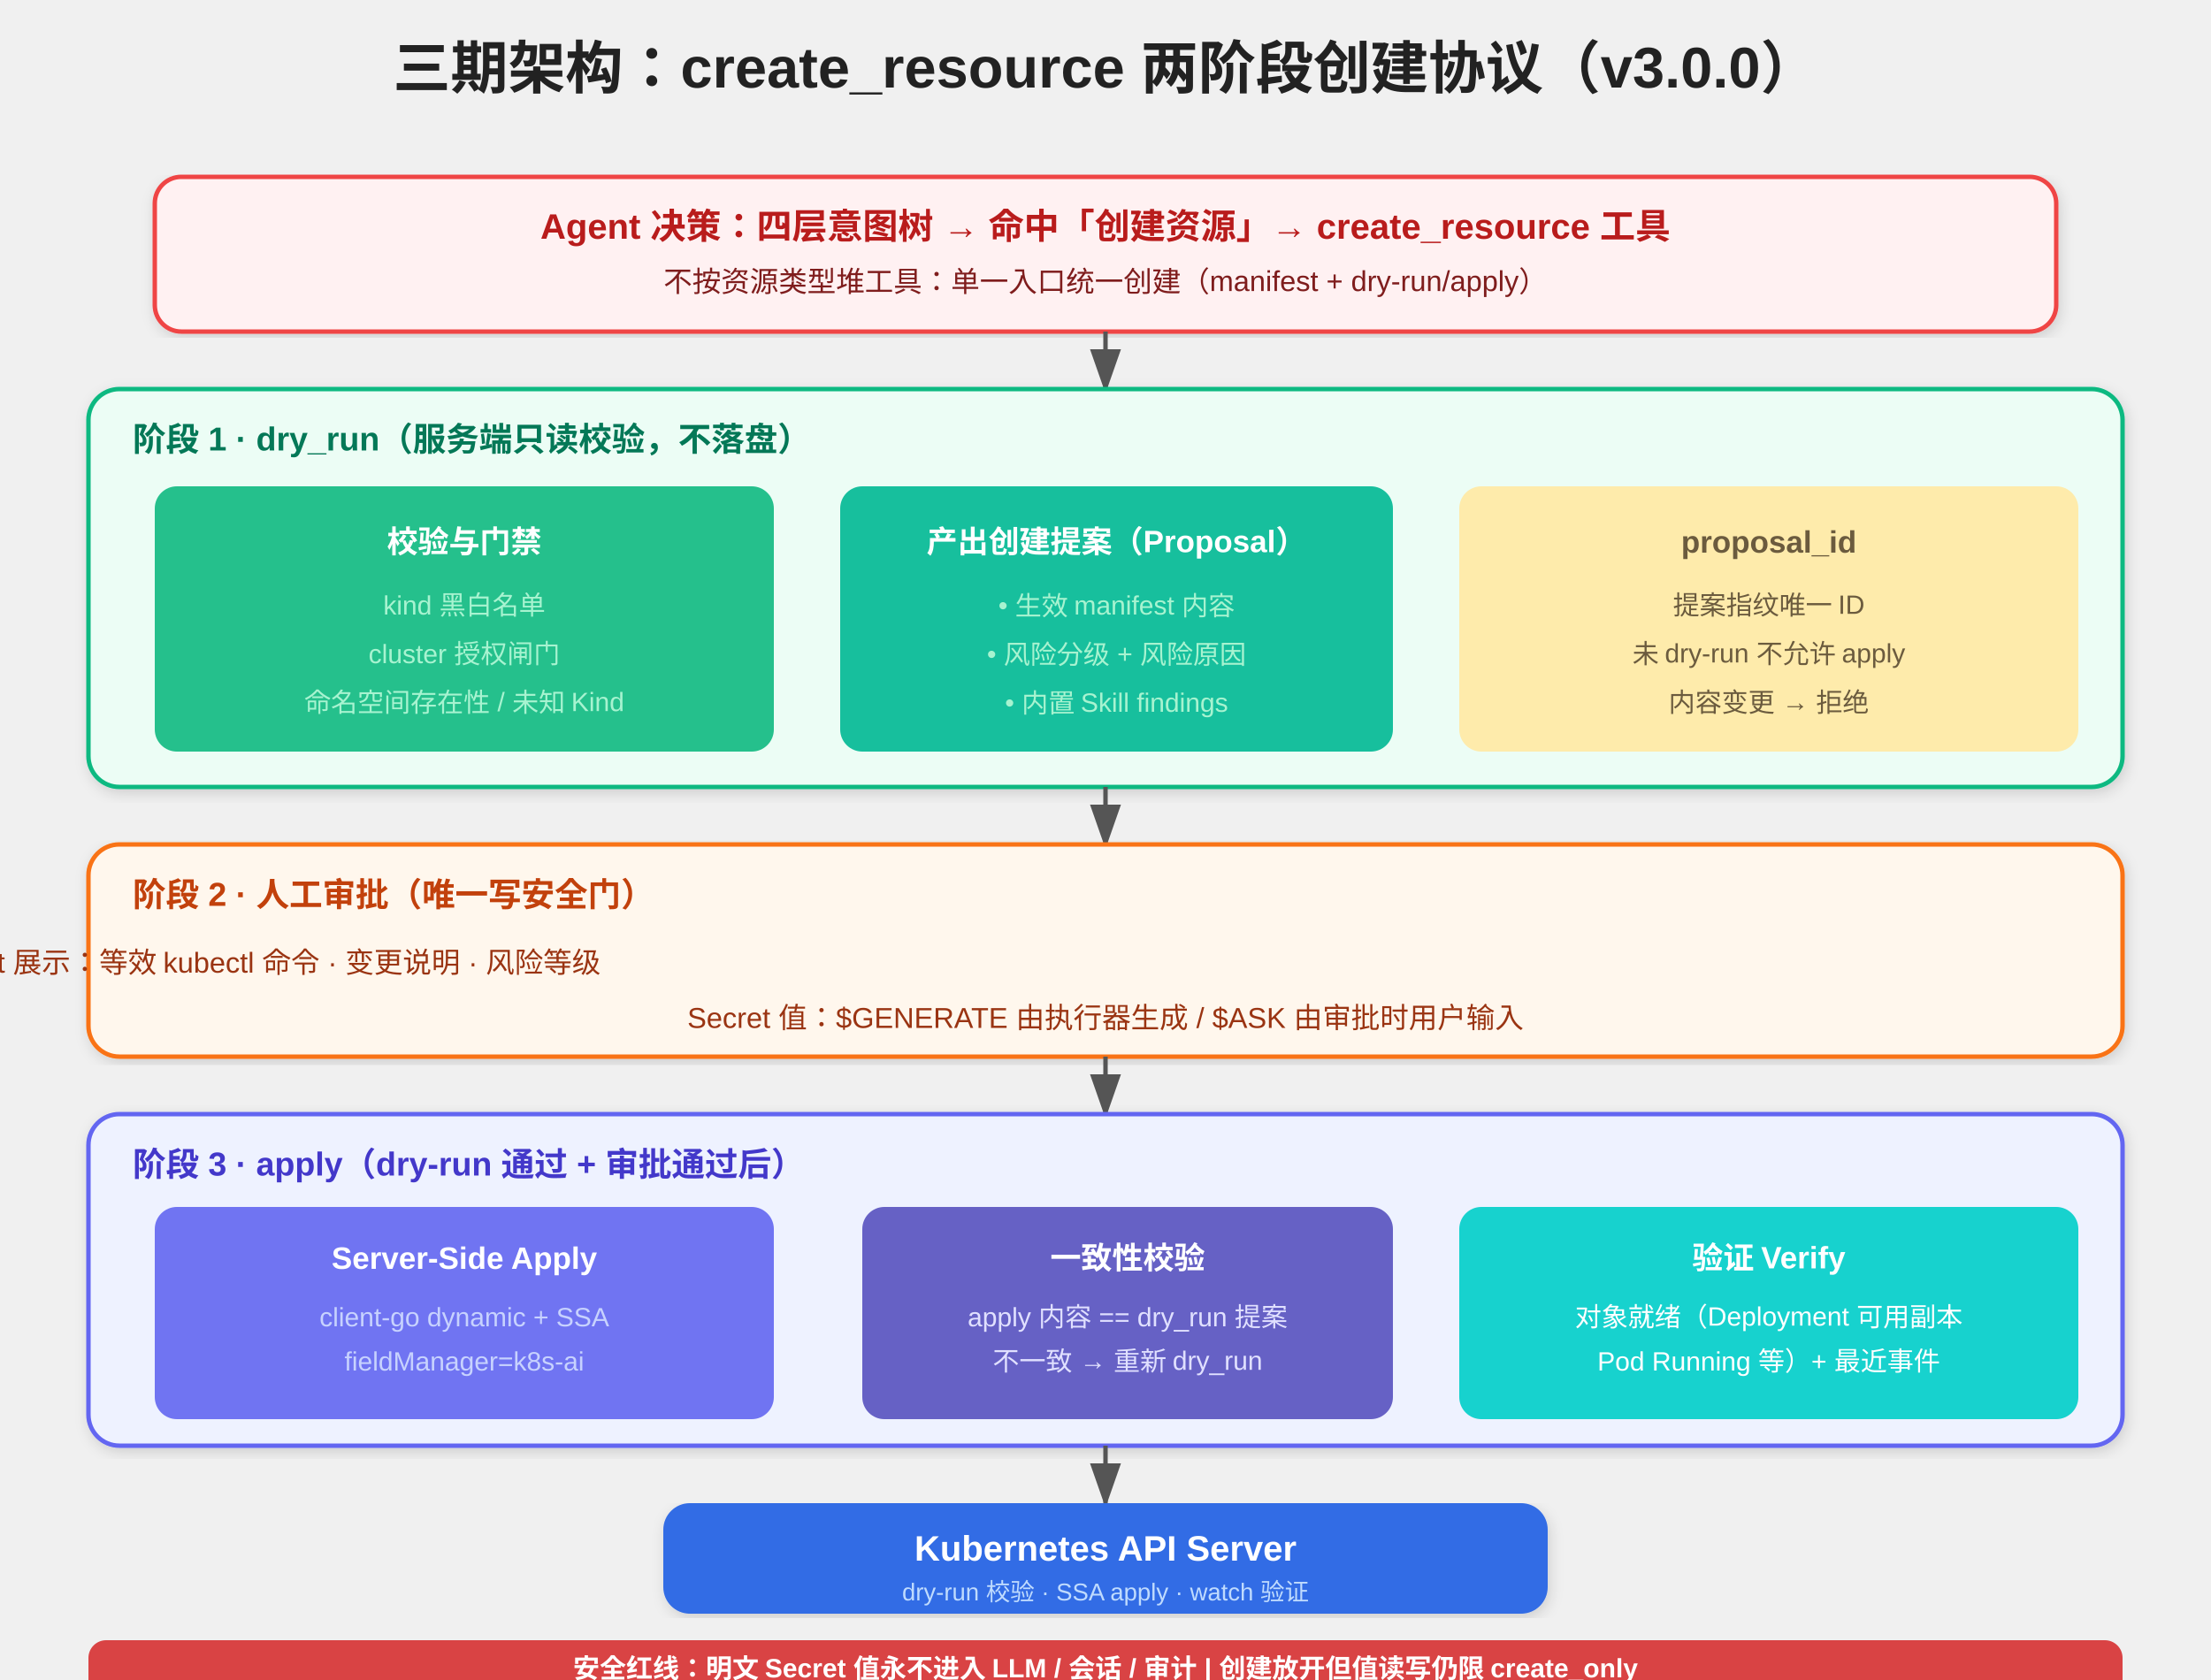
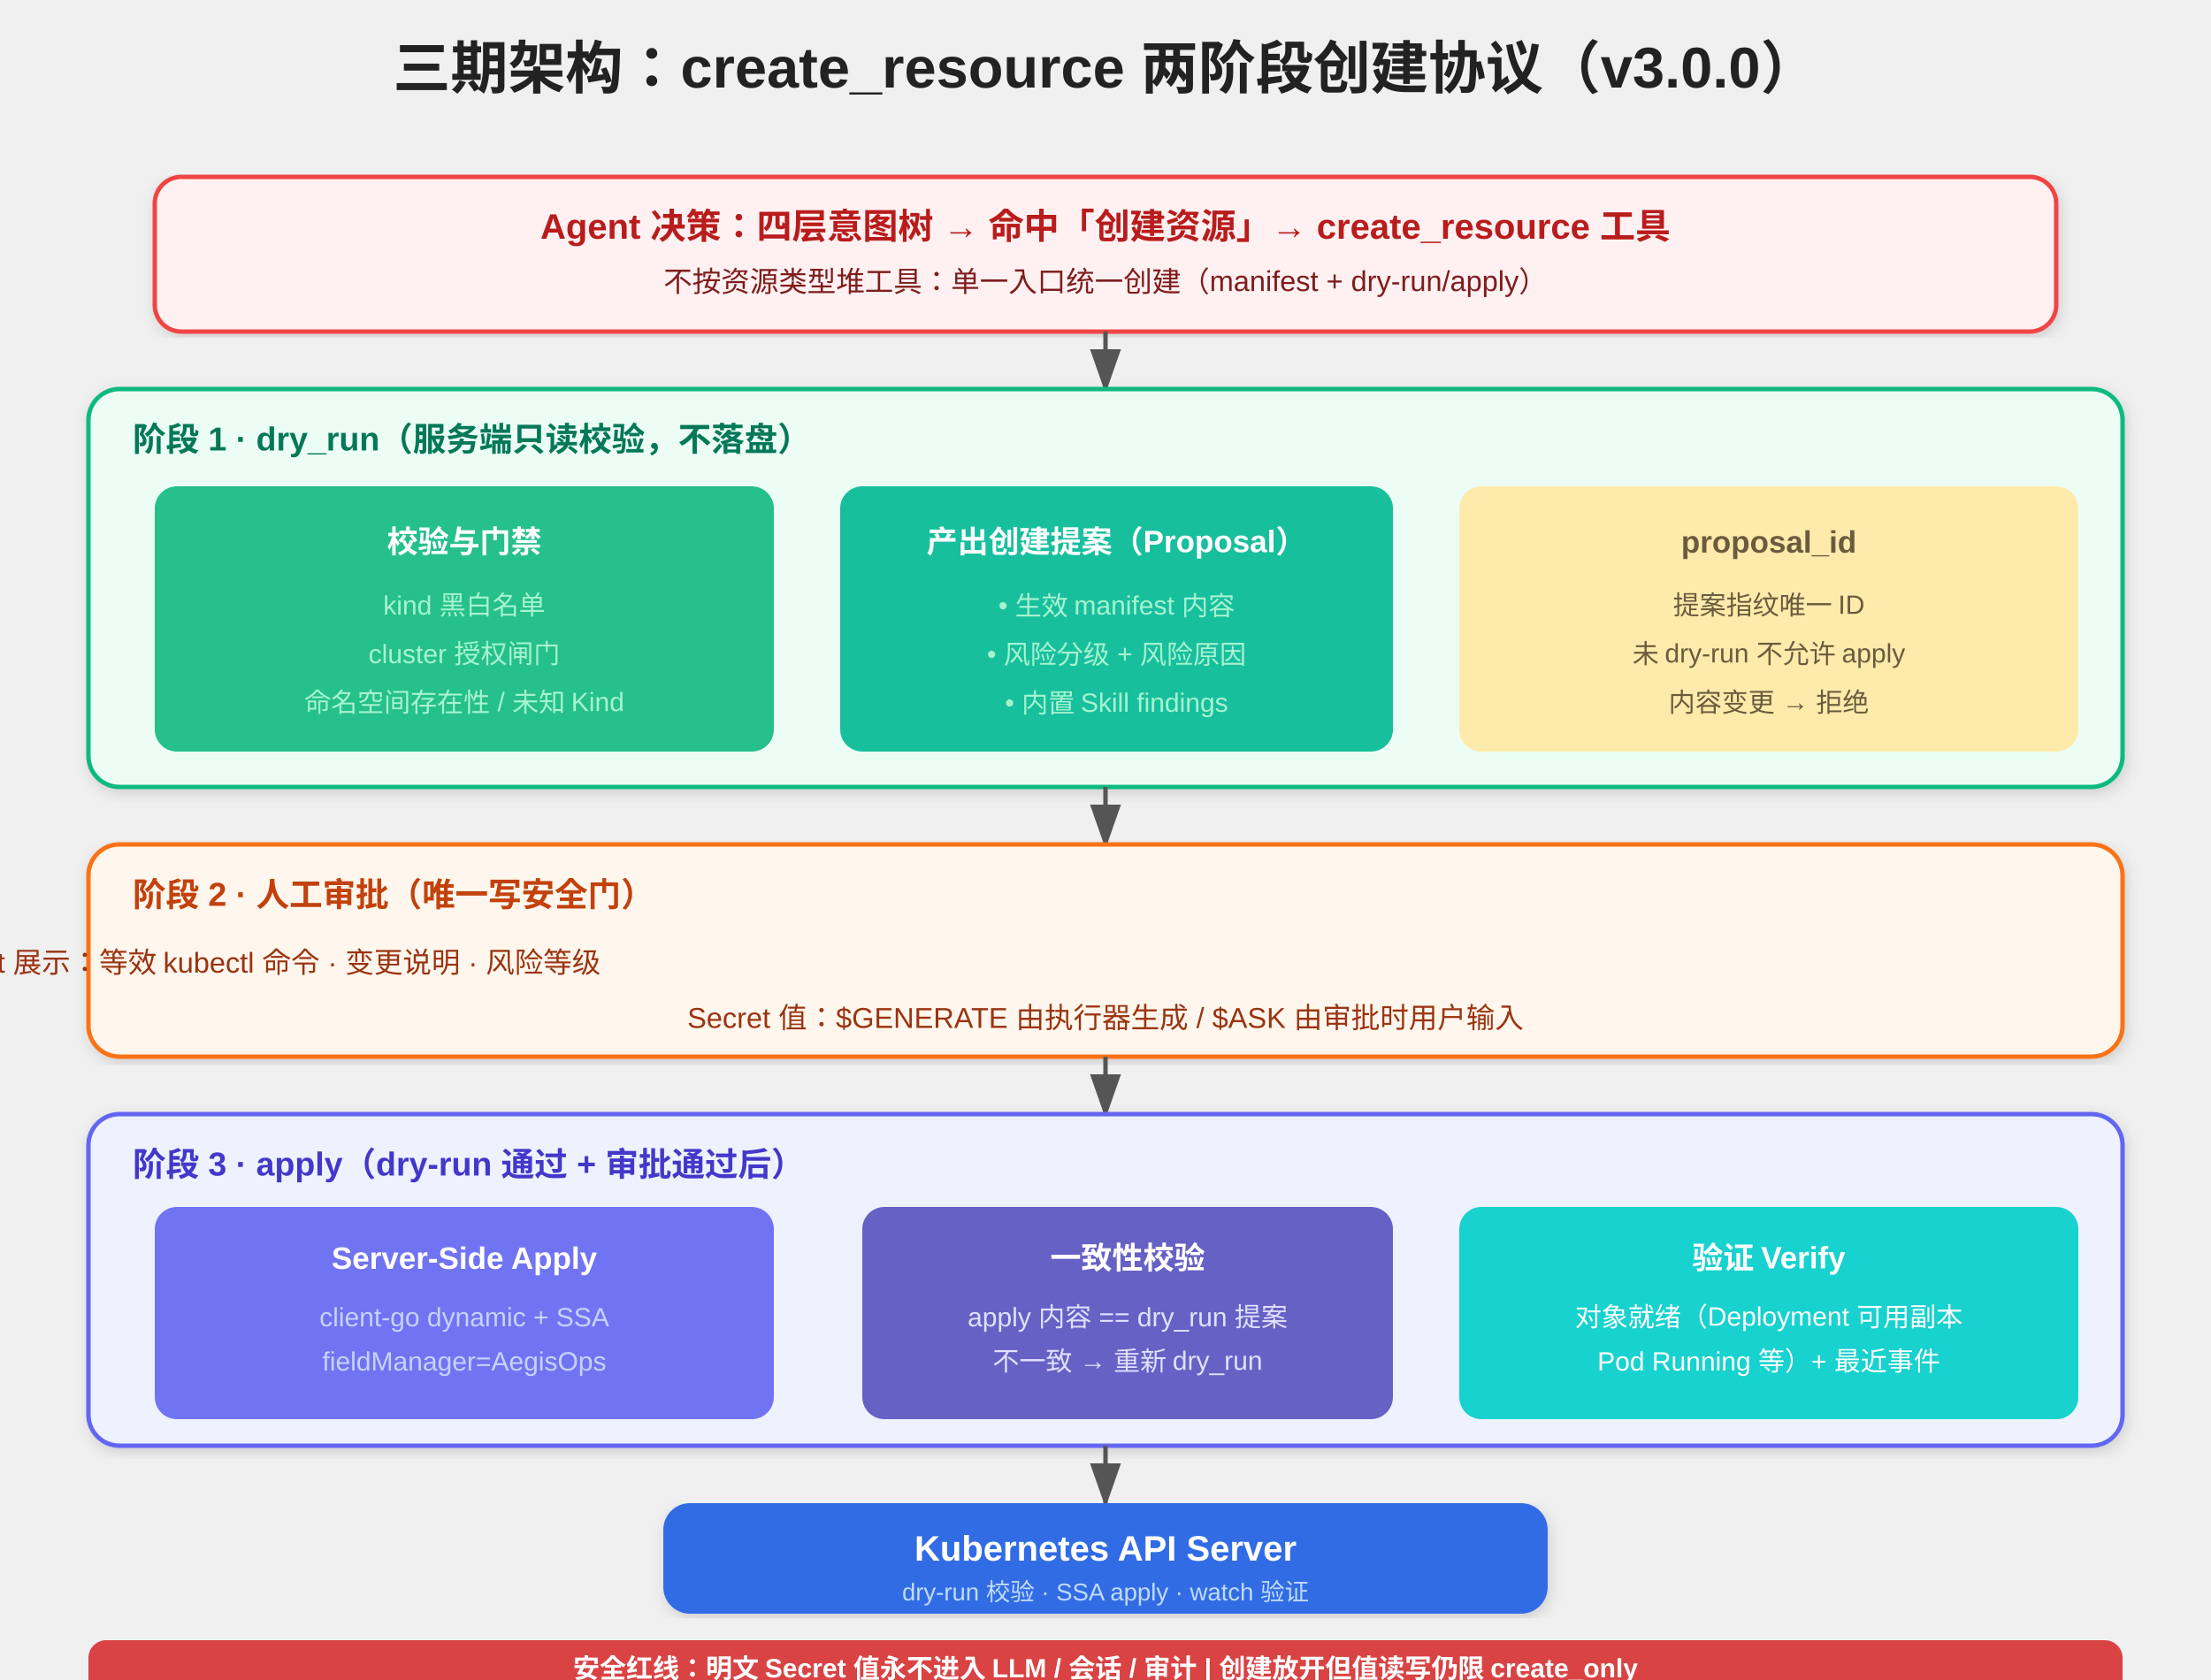
<svg xmlns="http://www.w3.org/2000/svg" viewBox="0 0 1000 760" style="background:#fff">
  <defs>
    <marker id="p3-arr" markerWidth="10" markerHeight="7" refX="9" refY="3.5" orient="auto">
      <polygon points="0 0, 10 3.5, 0 7" fill="#555" />
    </marker>
    <filter id="p3-shadow" x="-4%" y="-4%" width="108%" height="108%">
      <feDropShadow dx="1" dy="2" stdDeviation="3" flood-opacity="0.14" />
    </filter>
  </defs>
  <text x="500" y="40" font-family="Arial, sans-serif" font-size="26" font-weight="bold" text-anchor="middle" fill="#222">三期架构：create_resource 两阶段创建协议（v3.0.0）</text>
  <rect x="70" y="80" width="860" height="70" rx="12" fill="#FFF1F2" stroke="#EF4444" stroke-width="2" filter="url(#p3-shadow)" />
  <text x="500" y="108" font-family="Arial, sans-serif" font-size="16" font-weight="bold" text-anchor="middle" fill="#B91C1C">Agent 决策：四层意图树 → 命中「创建资源」→ create_resource 工具</text>
  <text x="500" y="132" font-family="Arial, sans-serif" font-size="13" text-anchor="middle" fill="#7F1D1D">不按资源类型堆工具：单一入口统一创建（manifest + dry-run/apply）</text>
  <line x1="500" y1="150" x2="500" y2="176" stroke="#555" stroke-width="2" marker-end="url(#p3-arr)" />
  <rect x="40" y="176" width="920" height="180" rx="14" fill="#ECFDF5" stroke="#10B981" stroke-width="2" filter="url(#p3-shadow)" />
  <text x="60" y="204" font-family="Arial, sans-serif" font-size="15" font-weight="bold" fill="#047857">阶段 1 · dry_run（服务端只读校验，不落盘）</text>
  <rect x="70" y="220" width="280" height="120" rx="10" fill="#10B981" opacity="0.9" />
  <text x="210" y="250" font-family="Arial, sans-serif" font-size="14" font-weight="bold" text-anchor="middle" fill="#fff">校验与门禁</text>
  <text x="210" y="278" font-family="Arial, sans-serif" font-size="12" text-anchor="middle" fill="#A7F3D0">kind 黑白名单</text>
  <text x="210" y="300" font-family="Arial, sans-serif" font-size="12" text-anchor="middle" fill="#A7F3D0">cluster 授权闸门</text>
  <text x="210" y="322" font-family="Arial, sans-serif" font-size="12" text-anchor="middle" fill="#A7F3D0">命名空间存在性 / 未知 Kind</text>
  <rect x="380" y="220" width="250" height="120" rx="10" fill="#00b894" opacity="0.9" />
  <text x="505" y="250" font-family="Arial, sans-serif" font-size="14" font-weight="bold" text-anchor="middle" fill="#fff">产出创建提案（Proposal）</text>
  <text x="505" y="278" font-family="Arial, sans-serif" font-size="12" text-anchor="middle" fill="#A7F3D0">• 生效 manifest 内容</text>
  <text x="505" y="300" font-family="Arial, sans-serif" font-size="12" text-anchor="middle" fill="#A7F3D0">• 风险分级 + 风险原因</text>
  <text x="505" y="322" font-family="Arial, sans-serif" font-size="12" text-anchor="middle" fill="#A7F3D0">• 内置 Skill findings</text>
  <rect x="660" y="220" width="280" height="120" rx="10" fill="#ffeaa7" opacity="0.95" />
  <text x="800" y="250" font-family="Arial, sans-serif" font-size="14" font-weight="bold" text-anchor="middle" fill="#6b5b3e">proposal_id</text>
  <text x="800" y="278" font-family="Arial, sans-serif" font-size="12" text-anchor="middle" fill="#6b5b3e">提案指纹唯一 ID</text>
  <text x="800" y="300" font-family="Arial, sans-serif" font-size="12" text-anchor="middle" fill="#6b5b3e">未 dry-run 不允许 apply</text>
  <text x="800" y="322" font-family="Arial, sans-serif" font-size="12" text-anchor="middle" fill="#6b5b3e">内容变更 → 拒绝</text>
  <line x1="500" y1="356" x2="500" y2="382" stroke="#555" stroke-width="2" marker-end="url(#p3-arr)" />
  <rect x="40" y="382" width="920" height="96" rx="14" fill="#FFF7ED" stroke="#F97316" stroke-width="2" filter="url(#p3-shadow)" />
  <text x="60" y="410" font-family="Arial, sans-serif" font-size="15" font-weight="bold" fill="#C2410C">阶段 2 · 人工审批（唯一写安全门）</text>
  <text x="120" y="440" font-family="Arial, sans-serif" font-size="13" text-anchor="middle" fill="#9A3412">Agent 展示：等效 kubectl 命令 · 变更说明 · 风险等级</text>
  <text x="500" y="465" font-family="Arial, sans-serif" font-size="13" text-anchor="middle" fill="#9A3412">Secret 值：$GENERATE 由执行器生成 / $ASK 由审批时用户输入</text>
  <line x1="500" y1="478" x2="500" y2="504" stroke="#555" stroke-width="2" marker-end="url(#p3-arr)" />
  <rect x="40" y="504" width="920" height="150" rx="14" fill="#EEF2FF" stroke="#6366F1" stroke-width="2" filter="url(#p3-shadow)" />
  <text x="60" y="532" font-family="Arial, sans-serif" font-size="15" font-weight="bold" fill="#4338CA">阶段 3 · apply（dry-run 通过 + 审批通过后）</text>
  <rect x="70" y="546" width="280" height="96" rx="10" fill="#6366F1" opacity="0.9" />
  <text x="210" y="574" font-family="Arial, sans-serif" font-size="14" font-weight="bold" text-anchor="middle" fill="#fff">Server-Side Apply</text>
  <text x="210" y="600" font-family="Arial, sans-serif" font-size="12" text-anchor="middle" fill="#C7D2FE">client-go dynamic + SSA</text>
-   <text x="210" y="620" font-family="Arial, sans-serif" font-size="12" text-anchor="middle" fill="#C7D2FE">fieldManager=k8s-ai</text>
+   <text x="210" y="620" font-family="Arial, sans-serif" font-size="12" text-anchor="middle" fill="#C7D2FE">fieldManager=AegisOps</text>
  <rect x="390" y="546" width="240" height="96" rx="10" fill="#5a55c0" opacity="0.92" />
  <text x="510" y="574" font-family="Arial, sans-serif" font-size="14" font-weight="bold" text-anchor="middle" fill="#fff">一致性校验</text>
  <text x="510" y="600" font-family="Arial, sans-serif" font-size="12" text-anchor="middle" fill="#E0E0FF">apply 内容 == dry_run 提案</text>
  <text x="510" y="620" font-family="Arial, sans-serif" font-size="12" text-anchor="middle" fill="#E0E0FF">不一致 → 重新 dry_run</text>
  <rect x="660" y="546" width="280" height="96" rx="10" fill="#00cec9" opacity="0.9" />
  <text x="800" y="574" font-family="Arial, sans-serif" font-size="14" font-weight="bold" text-anchor="middle" fill="#fff">验证 Verify</text>
  <text x="800" y="600" font-family="Arial, sans-serif" font-size="12" text-anchor="middle" fill="#fff">对象就绪（Deployment 可用副本</text>
  <text x="800" y="620" font-family="Arial, sans-serif" font-size="12" text-anchor="middle" fill="#fff">Pod Running 等）+ 最近事件</text>
  <line x1="500" y1="654" x2="500" y2="680" stroke="#555" stroke-width="2" marker-end="url(#p3-arr)" />
  <rect x="300" y="680" width="400" height="50" rx="12" fill="#326CE5" filter="url(#p3-shadow)" />
  <text x="500" y="706" font-family="Arial, sans-serif" font-size="16" font-weight="bold" text-anchor="middle" fill="#fff">Kubernetes API Server</text>
  <text x="500" y="724" font-family="Arial, sans-serif" font-size="11" text-anchor="middle" fill="#BFDBFE">dry-run 校验 · SSA apply · watch 验证</text>
  <rect x="40" y="742" width="920" height="26" rx="8" fill="#d63031" opacity="0.9" />
  <text x="500" y="759" font-family="Arial, sans-serif" font-size="12" font-weight="bold" text-anchor="middle" fill="#fff">安全红线：明文 Secret 值永不进入 LLM / 会话 / 审计 | 创建放开但值读写仍限 create_only</text>
</svg>
